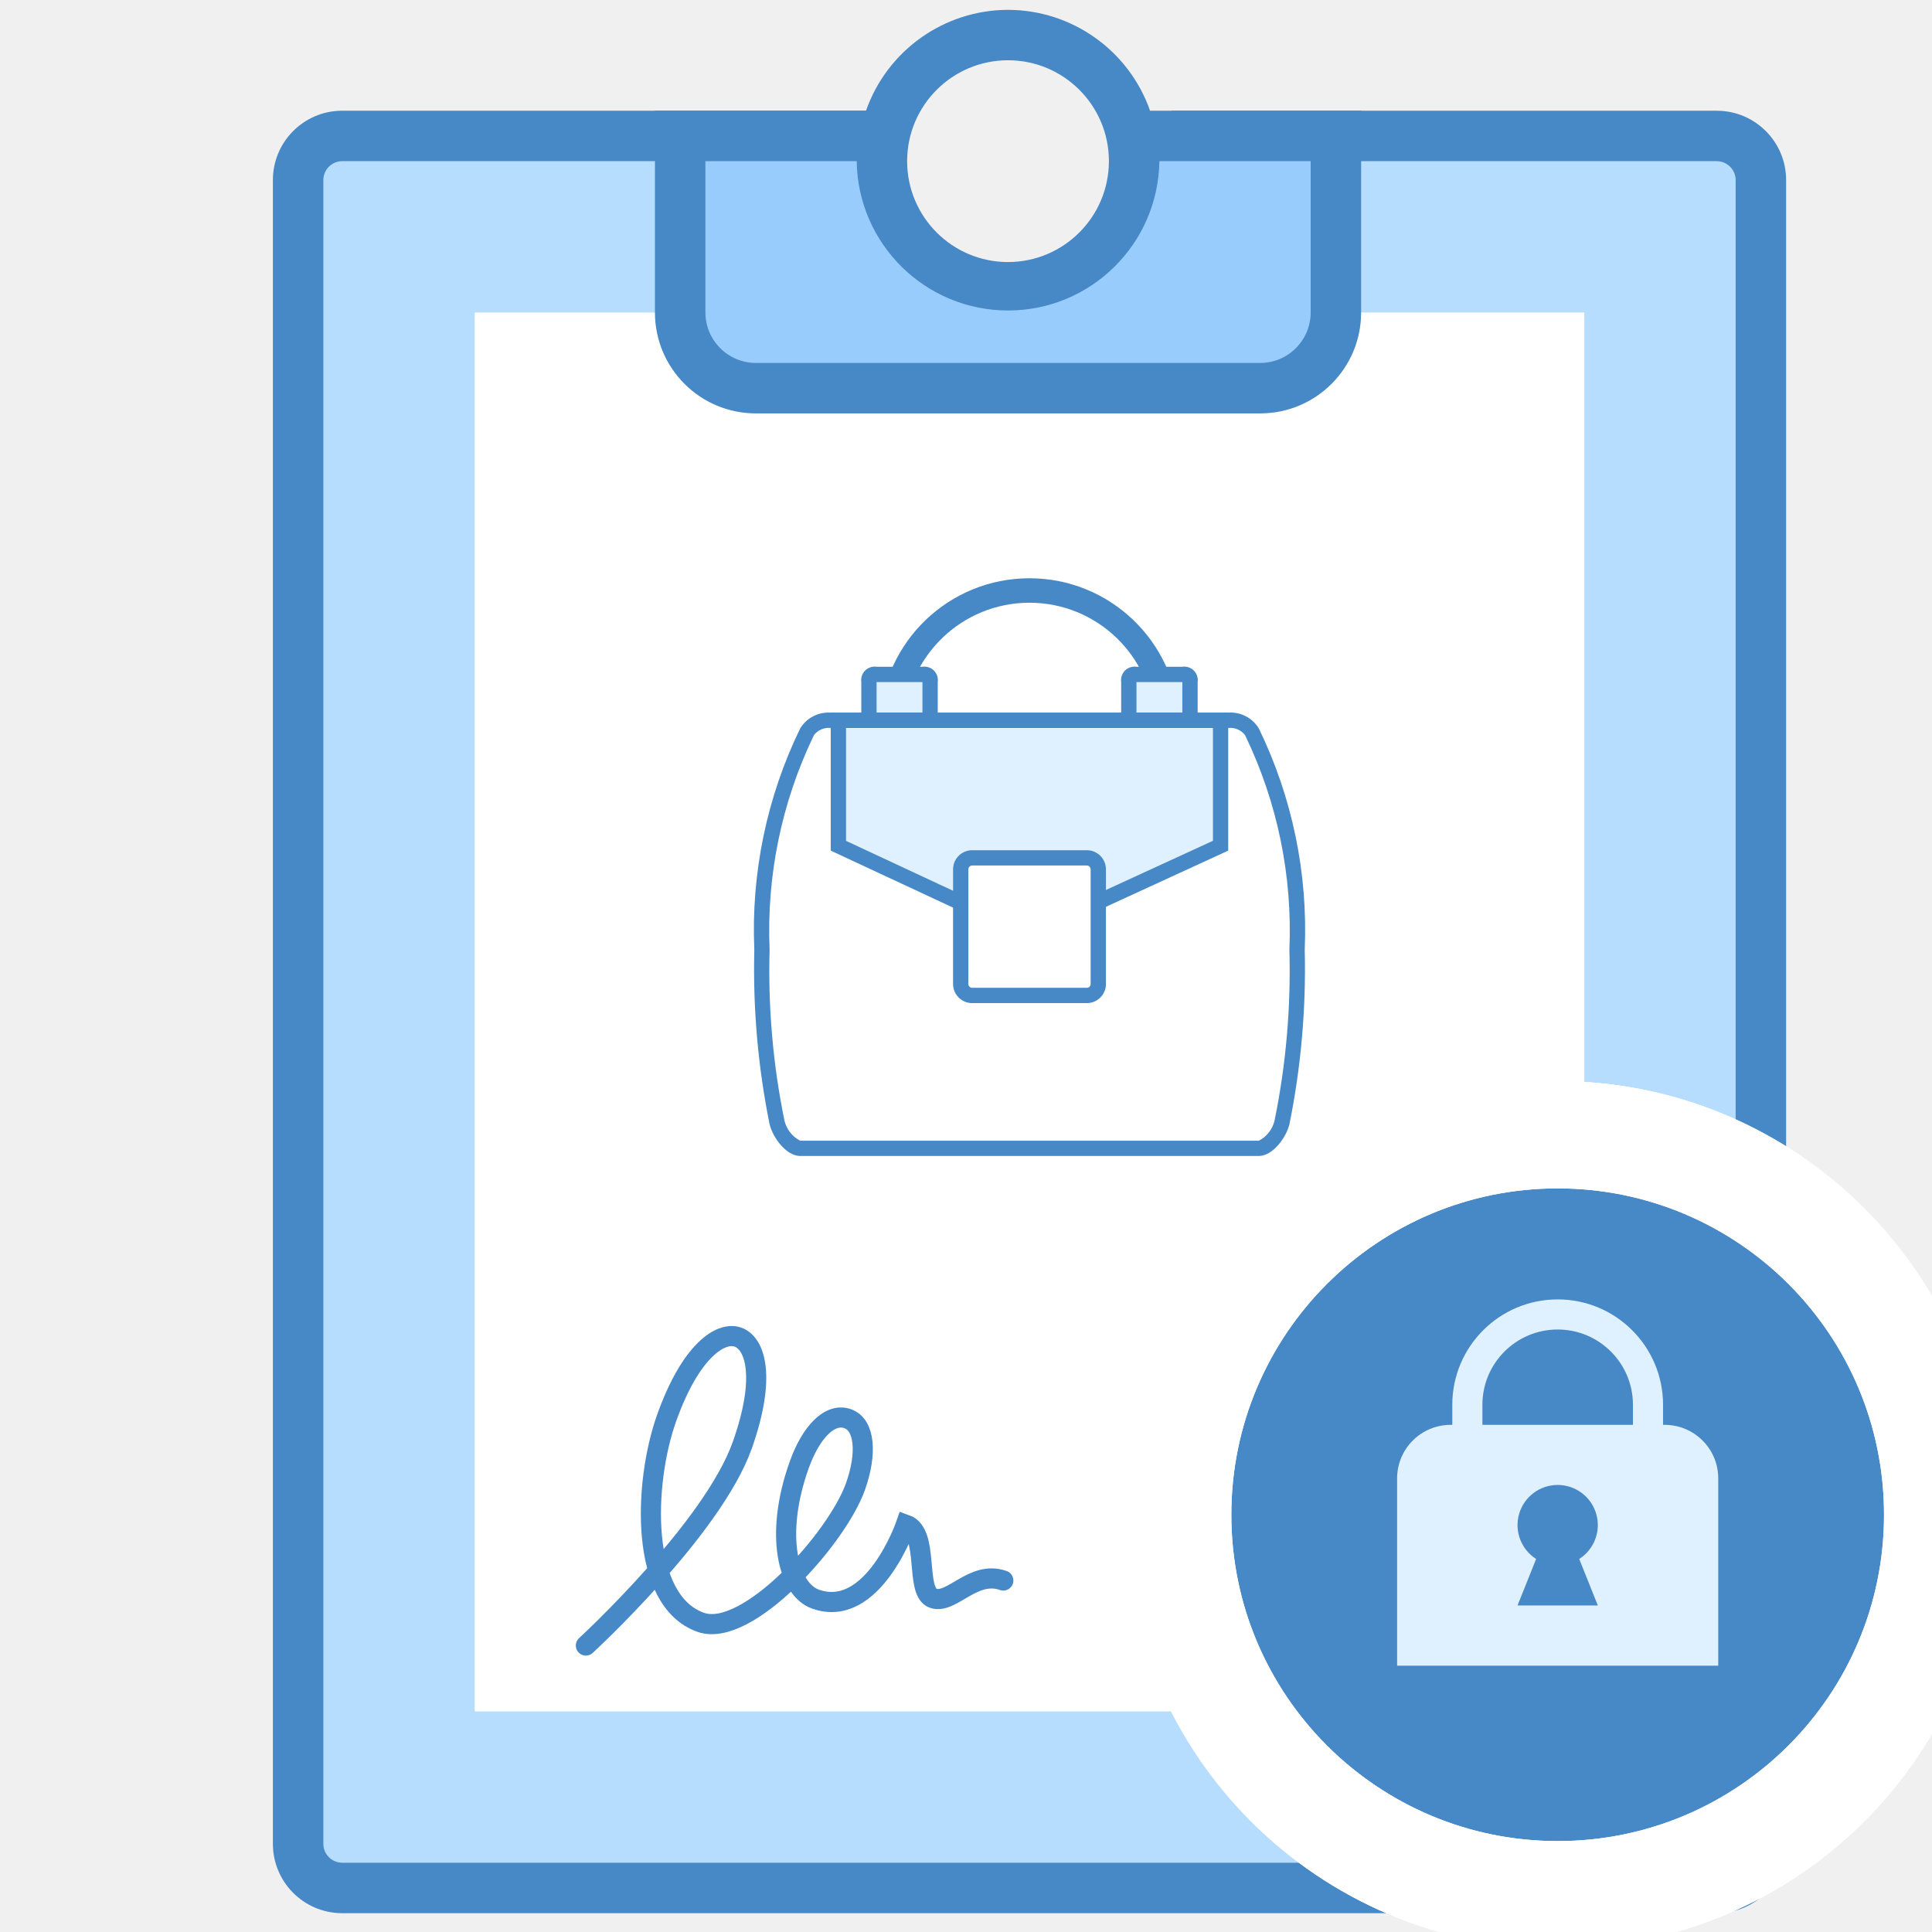
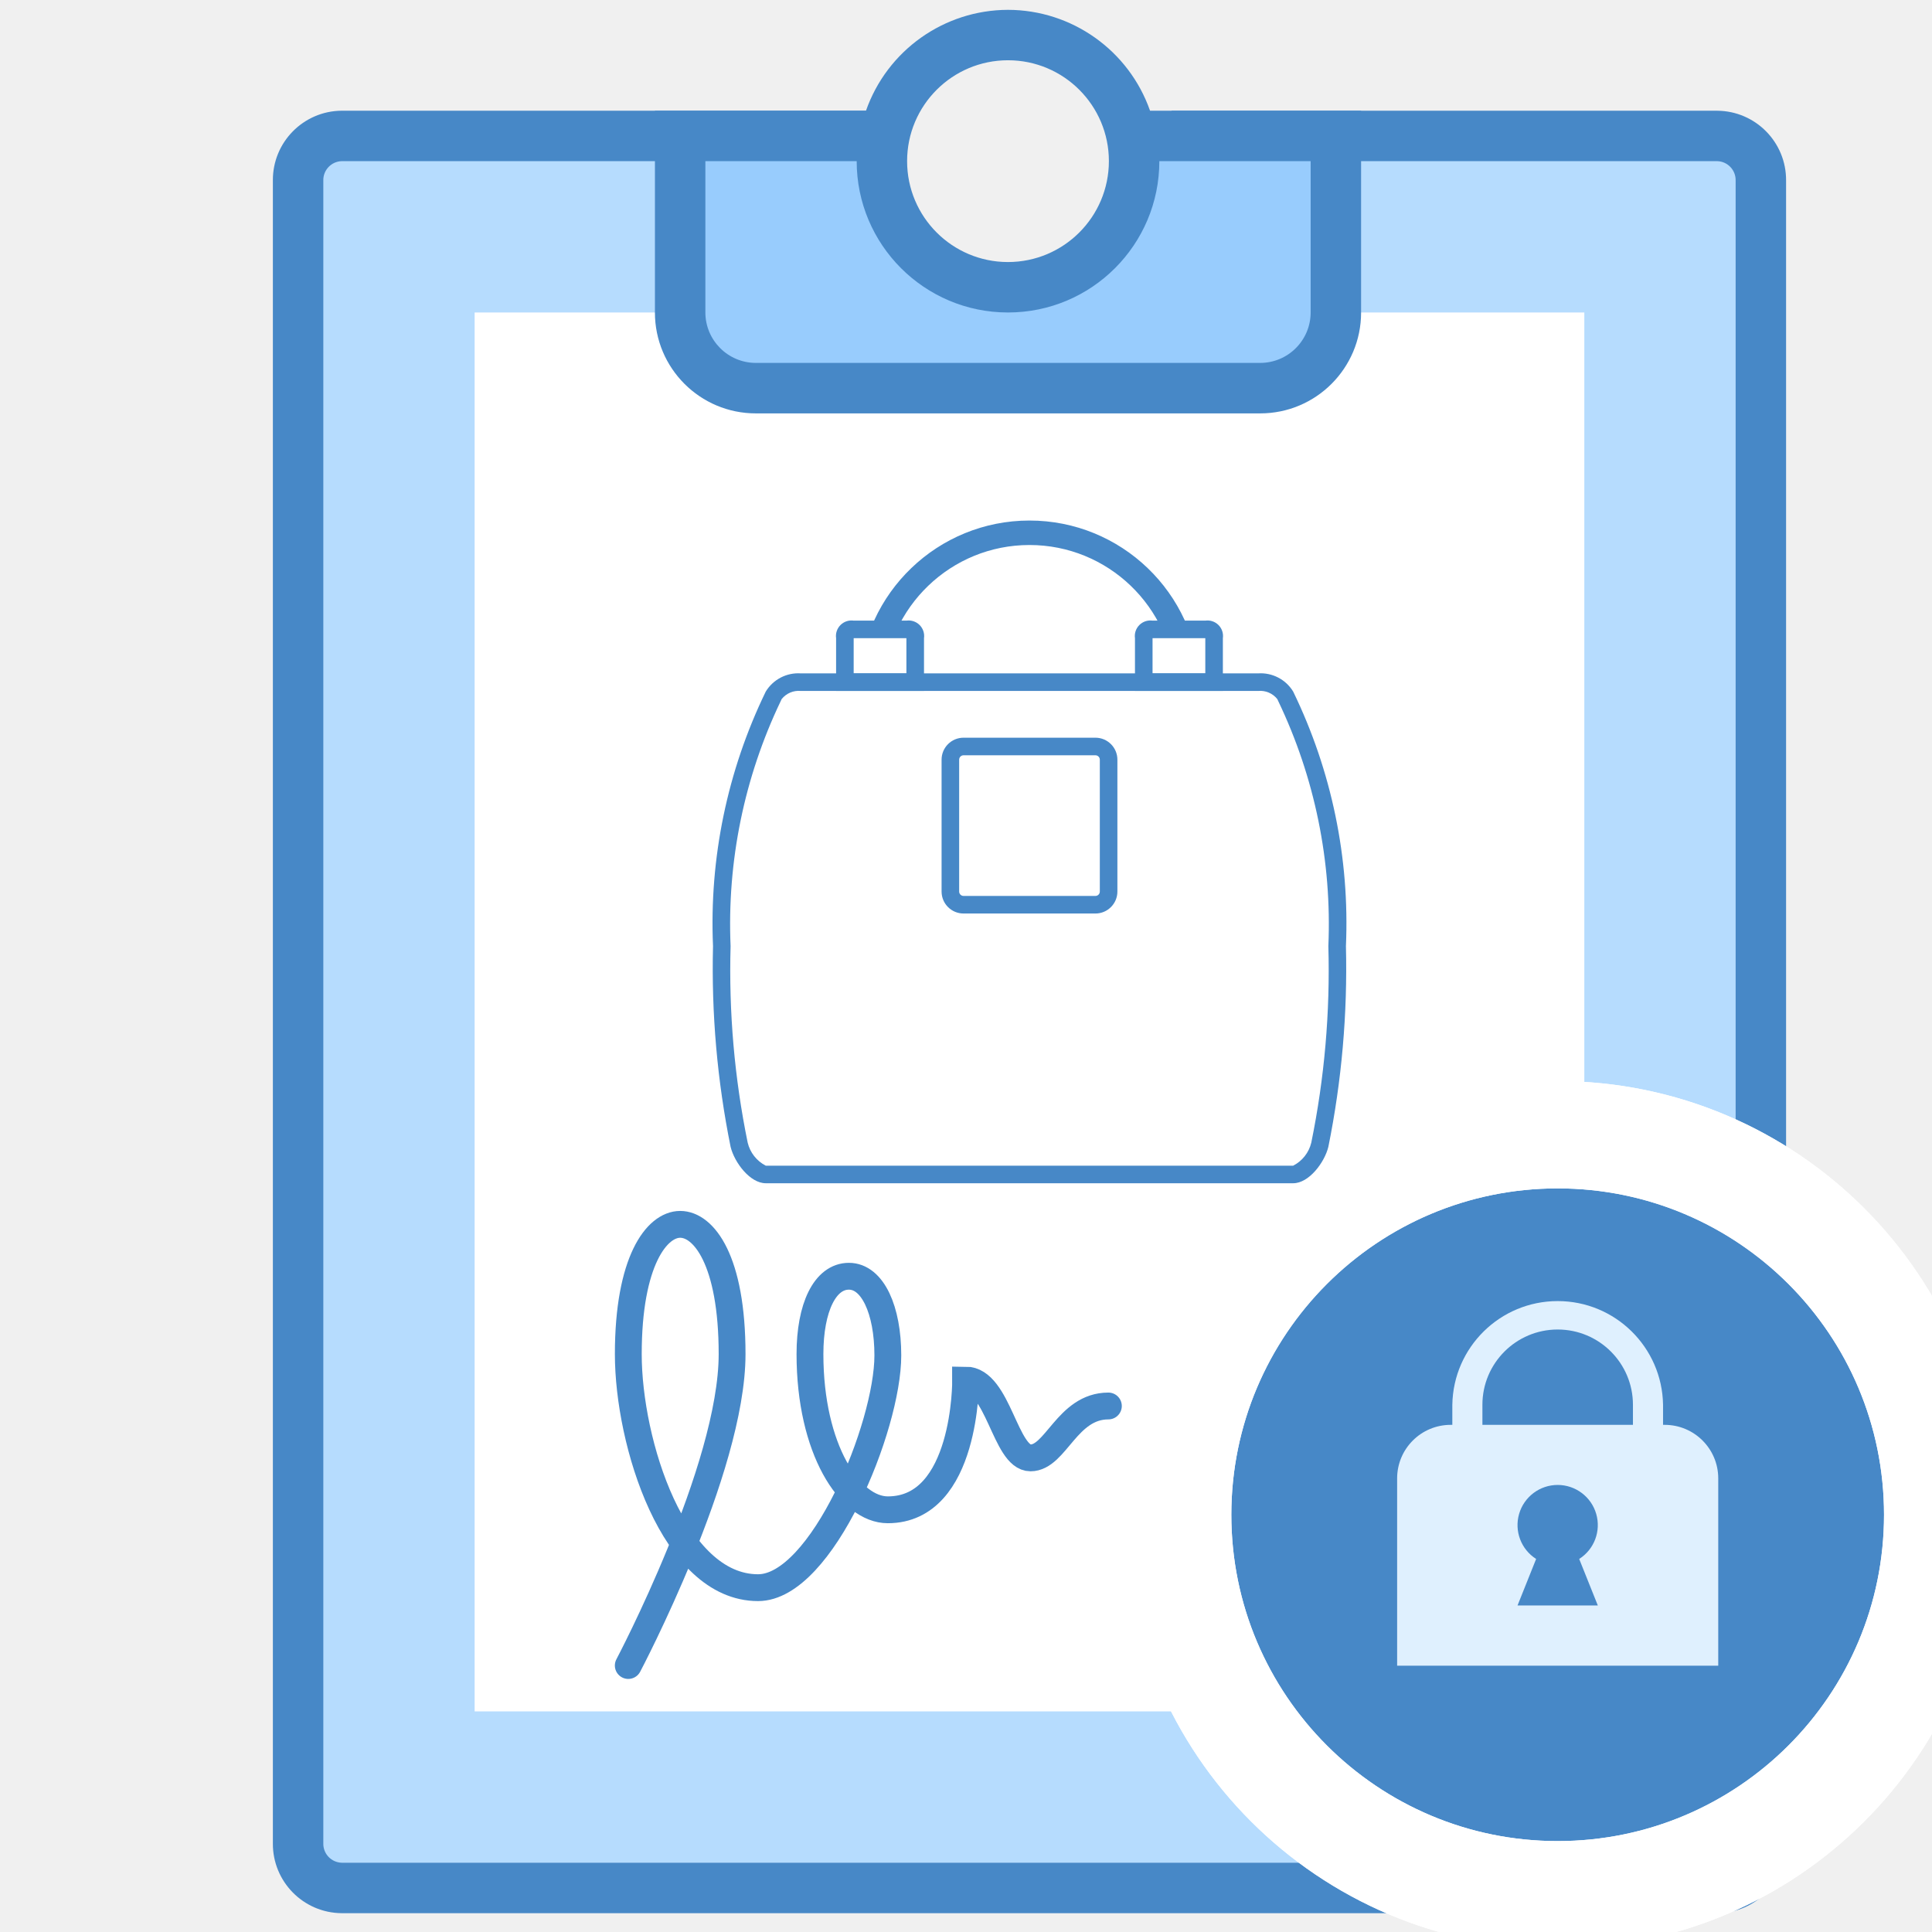
- <svg xmlns="http://www.w3.org/2000/svg" xmlns:xlink="http://www.w3.org/1999/xlink" data-name="Layer 1" viewBox="0 0 72 72">
+ <svg xmlns="http://www.w3.org/2000/svg" xmlns:xlink="http://www.w3.org/1999/xlink" id="1c8c1028-36c9-45ce-8a6e-5ee241aae0c6" data-name="Layer 1" viewBox="0 0 72 72">
  <defs>
-     <symbol id="a" data-name="tablet" viewBox="0 0 56.393 70.931">
-       <path d="M2.564 69.991A1.645 1.645 0 0 1 .94 68.328V6.363a1.645 1.645 0 0 1 1.624-1.664h19.128a5.897 5.897 0 0 0-.075.94 6.58 6.58 0 0 0 13.159 0 5.909 5.909 0 0 0-.076-.94H53.83a1.645 1.645 0 0 1 1.624 1.664v61.965a1.647 1.647 0 0 1-1.624 1.663z" fill="#b6dcfe" />
-       <path d="M53.829 5.64a.706.706 0 0 1 .684.723V68.33a.705.705 0 0 1-.684.722H2.564a.706.706 0 0 1-.684-.724V6.363a.706.706 0 0 1 .684-.724h18.113a7.52 7.52 0 0 0 15.039 0h18.113m0-1.88H33.49a5.568 5.568 0 0 1 .346 1.88 5.64 5.64 0 0 1-11.279 0 5.566 5.566 0 0 1 .346-1.88H2.564A2.584 2.584 0 0 0 0 6.363V68.33a2.584 2.584 0 0 0 2.564 2.602h51.267a2.584 2.584 0 0 0 2.562-2.604V6.363a2.584 2.584 0 0 0-2.564-2.603z" fill="#4788c7" />
-       <path fill="#fff" d="M7.519 11.279h41.355v52.133H7.519z" />
-       <path d="M17.998 14.098a2.823 2.823 0 0 1-2.82-2.82V4.7h7.586l.074-.2a4.645 4.645 0 0 0-.141 1.14 4.7 4.7 0 0 0 9.399 0 4.65 4.65 0 0 0-.141-1.14l.073.2h7.587v6.58a2.823 2.823 0 0 1-2.82 2.82zM27.39.94z" fill="#98ccfd" />
-       <path d="M38.675 5.64v5.639a1.883 1.883 0 0 1-1.88 1.88H17.998a1.883 1.883 0 0 1-1.88-1.88v-5.64h5.639a5.64 5.64 0 0 0 11.279 0h5.639M27.397 0a5.621 5.621 0 0 0-5.294 3.76h-7.865v7.52a3.759 3.759 0 0 0 3.76 3.759h18.797a3.759 3.759 0 0 0 3.76-3.76V3.76H32.69A5.621 5.621 0 0 0 27.397 0zm0 9.399a3.76 3.76 0 1 1 3.759-3.76 3.763 3.763 0 0 1-3.76 3.76z" fill="#4788c7" />
+     <symbol id="4058d299-1a94-45b3-b5e8-cfafd3645d93" data-name="tablet" viewBox="0 0 56.393 70.931">
+       <path d="M2.564,69.991A1.645,1.645,0,0,1,.94,68.328V6.363A1.645,1.645,0,0,1,2.564,4.699H21.692a5.897,5.897,0,0,0-.075.94,6.579,6.579,0,0,0,13.158,0,5.909,5.909,0,0,0-.075-.94H53.829A1.645,1.645,0,0,1,55.453,6.363V68.328a1.647,1.647,0,0,1-1.624,1.664Z" fill="#b6dcfe" />
+       <path d="M53.829,5.639a.706.706,0,0,1,.684.724V68.33a.705.705,0,0,1-.684.722H2.564a.706.706,0,0,1-.684-.724V6.363a.706.706,0,0,1,.684-.724H20.677a7.519,7.519,0,0,0,15.038,0H53.829m0-1.88H33.49a5.568,5.568,0,0,1,.346,1.88,5.639,5.639,0,0,1-11.279,0,5.566,5.566,0,0,1,.346-1.88H2.564A2.584,2.584,0,0,0,0,6.363V68.33a2.584,2.584,0,0,0,2.564,2.602H53.831a2.584,2.584,0,0,0,2.562-2.603V6.363A2.584,2.584,0,0,0,53.829,3.76Z" fill="#4788c7" />
+       <rect x="7.519" y="11.279" width="41.355" height="52.133" fill="#fff" />
+       <path d="M17.998,14.098a2.823,2.823,0,0,1-2.82-2.82V4.699h7.587l.073-.201a4.645,4.645,0,0,0-.141,1.141,4.699,4.699,0,0,0,9.399,0,4.65,4.65,0,0,0-.141-1.141l.073.201H39.615v6.579a2.823,2.823,0,0,1-2.82,2.82ZM27.391.94h0Z" fill="#98ccfd" />
+       <path d="M38.675,5.639v5.639a1.883,1.883,0,0,1-1.88,1.88H17.998a1.883,1.883,0,0,1-1.88-1.88V5.639h5.639a5.639,5.639,0,0,0,11.279,0h5.639M27.396,0a5.621,5.621,0,0,0-5.293,3.76h-7.865v7.519a3.759,3.759,0,0,0,3.76,3.76H36.795a3.759,3.759,0,0,0,3.76-3.76V3.76H32.69A5.621,5.621,0,0,0,27.396,0Zm0,9.399A3.76,3.76,0,1,1,31.156,5.639a3.763,3.763,0,0,1-3.76,3.76Z" fill="#4788c7" />
    </symbol>
  </defs>
-   <use width="56.393" height="70.931" transform="translate(10.17 .367)" xlink:href="#a" />
-   <path data-name="&lt;Контур&gt;" d="M37.39 58.901c-1.125-.4-1.928.905-2.617.66s-.127-2.428-1.013-2.742c0 0-1.222 3.538-3.368 2.776-1.029-.365-1.533-2.397-.614-4.984.451-1.272 1.162-1.97 1.81-1.741s.73 1.298.294 2.527c-.687 1.935-4.035 5.678-5.769 5.062-2.293-.813-2.13-5.19-1.274-7.601.897-2.528 2.025-3.253 2.663-3.027s1.067 1.471.16 4.029c-1.11 3.128-5.828 7.464-5.828 7.464" fill="none" stroke="#4788c7" stroke-linecap="round" stroke-miterlimit="10" stroke-width=".75" />
-   <g data-name="circle/plus">
-     <path d="M58.05 70.611A14.162 14.162 0 1 1 72.212 56.45 14.177 14.177 0 0 1 58.05 70.611z" fill="#4788c7" />
-     <path d="M58.05 44.288A12.162 12.162 0 1 1 45.888 56.45 12.162 12.162 0 0 1 58.05 44.288m0-4A16.162 16.162 0 1 0 74.212 56.45 16.18 16.18 0 0 0 58.05 40.288z" fill="#fff" />
-     <path d="M58.05 44.288A12.162 12.162 0 1 1 45.888 56.45 12.162 12.162 0 0 1 58.05 44.288m0-4A16.162 16.162 0 1 0 74.212 56.45 16.18 16.18 0 0 0 58.05 40.288z" fill="#fff" />
-     <path d="M62.039 53.1h-.062v-.748a3.927 3.927 0 0 0-7.854 0v.748h-.062a1.995 1.995 0 0 0-1.995 1.995v6.98h11.968v-6.98a1.995 1.995 0 0 0-1.995-1.995zm-2.493 6.731h-2.992l.693-1.733a1.496 1.496 0 1 1 1.606 0zm1.309-6.731h-5.61v-.748a2.805 2.805 0 0 1 5.61 0z" fill="#dff0fe" />
+   <use width="56.393" height="70.931" transform="translate(10.1691 0.3667)" xlink:href="#4058d299-1a94-45b3-b5e8-cfafd3645d93" />
+   <g id="f3ed0f8c-83a6-4eab-87c0-11d560065c17" data-name="circle/plus">
+     <path d="M58.05,70.611A14.162,14.162,0,1,1,72.212,56.45,14.177,14.177,0,0,1,58.05,70.611Z" fill="#4788c7" />
+     <path d="M58.05,44.288A12.162,12.162,0,1,1,45.888,56.45,12.162,12.162,0,0,1,58.05,44.288m0-4A16.162,16.162,0,1,0,74.212,56.45,16.18,16.18,0,0,0,58.05,40.288Z" fill="#fff" />
+     <path d="M58.05,44.288A12.162,12.162,0,1,1,45.888,56.45,12.162,12.162,0,0,1,58.05,44.288m0-4A16.162,16.162,0,1,0,74.212,56.45,16.18,16.18,0,0,0,58.05,40.288Z" fill="#fff" />
+     <path d="M62.039,53.1h-.062v-.748a3.927,3.927,0,0,0-7.853,0V53.1h-.062a1.995,1.995,0,0,0-1.995,1.995V62.075H64.034V55.094A1.995,1.995,0,0,0,62.039,53.1Zm-2.493,6.731H56.554l.693-1.733a1.496,1.496,0,1,1,1.605,0ZM60.855,53.1h-5.61v-.748a2.805,2.805,0,0,1,5.61,0Z" fill="#dff0fe" />
  </g>
-   <path d="M33.238 26.923a5.132 5.132 0 0 1 10.255 0" fill="none" stroke="#4788c7" stroke-miterlimit="10" stroke-width=".912" />
-   <path d="M32.383 26.843v-1.425c0-.224.061-.284.285-.284h1.71c.223 0 .284.06.284.284v1.425z" fill="#dff0fe" />
-   <path d="M34.377 25.418v1.14h-1.709v-1.14h1.71m0-.57h-1.71a.503.503 0 0 0-.57.57v1.71h2.849v-1.71a.503.503 0 0 0-.57-.57z" fill="#4788c7" />
-   <path d="M42.069 26.843v-1.425c0-.224.06-.284.285-.284h1.709c.224 0 .285.06.285.284v1.425z" fill="#dff0fe" />
-   <path d="M44.063 25.418v1.14h-1.71v-1.14h1.71m0-.57h-1.71a.503.503 0 0 0-.57.57v1.71h2.85v-1.71a.503.503 0 0 0-.57-.57z" fill="#4788c7" />
-   <path d="M29.82 42.796c-.332 0-.759-.539-.863-.963a28.132 28.132 0 0 1-.561-6.436 17.005 17.005 0 0 1 1.652-8.065l.03-.063a.962.962 0 0 1 .882-.426h14.812a.962.962 0 0 1 .882.426l.03.063a16.996 16.996 0 0 1 1.652 8.065 28.12 28.12 0 0 1-.56 6.436c-.105.424-.53.963-.863.963z" fill="#fff" />
-   <path d="M45.772 27.128a.708.708 0 0 1 .625.262l.03.064a16.734 16.734 0 0 1 1.625 7.943 27.85 27.85 0 0 1-.554 6.368 1.137 1.137 0 0 1-.586.746H29.82a1.137 1.137 0 0 1-.585-.746 27.804 27.804 0 0 1-.554-6.368 16.733 16.733 0 0 1 1.625-7.943l.03-.063a.706.706 0 0 1 .624-.263h14.813m0-.57H30.96a1.233 1.233 0 0 0-1.14.589 17.18 17.18 0 0 0-1.709 8.25 29.155 29.155 0 0 0 .57 6.503c.125.51.63 1.18 1.139 1.18h17.093c.51 0 1.014-.67 1.14-1.18a29.147 29.147 0 0 0 .57-6.504 17.177 17.177 0 0 0-1.71-8.249 1.232 1.232 0 0 0-1.14-.59z" fill="#4788c7" />
-   <path fill="#dff0fe" d="M31.244 31.518v-4.675h14.243v4.674l-7.172 3.296-7.071-3.295z" />
-   <path d="M45.203 27.128v4.206L38.315 34.5l-6.786-3.163v-4.208h13.674m.57-.57H30.959v5.141l7.355 3.428 7.458-3.428v-5.141z" fill="#4788c7" />
-   <path d="M36.23 37.098a.428.428 0 0 1-.428-.427v-4.273a.428.428 0 0 1 .427-.427h4.273a.428.428 0 0 1 .427.427v4.273a.428.428 0 0 1-.427.427z" fill="#fff" />
-   <path d="M40.502 32.255a.142.142 0 0 1 .143.143v4.273a.142.142 0 0 1-.143.142H36.23a.142.142 0 0 1-.142-.142v-4.273a.142.142 0 0 1 .142-.143h4.273m0-.57H36.23a.713.713 0 0 0-.712.713v4.273a.712.712 0 0 0 .712.712h4.273a.712.712 0 0 0 .712-.712v-4.273a.712.712 0 0 0-.712-.713z" fill="#4788c7" />
+   <path d="M32.469,25.514a5.902,5.902,0,0,1,11.794,0" fill="none" stroke="#4788c7" stroke-miterlimit="10" stroke-width="0.912" />
+   <path d="M31.486,25.422v-1.638c0-.258.07-.328.328-.328h1.966c.258,0,.328.07.328.328v1.638Z" fill="#fff" />
+   <path d="M33.779,23.784v1.31H31.814v-1.31h1.966m0-.655H31.814a.579.579,0,0,0-.655.655V25.75h3.276V23.784a.579.579,0,0,0-.655-.655Z" fill="#4788c7" />
+   <path d="M42.624,25.422v-1.638c0-.258.07-.328.328-.328h1.966c.257,0,.328.07.328.328v1.638Z" fill="#fff" />
+   <path d="M44.918,23.784v1.31H42.952v-1.31h1.966m0-.655H42.952a.579.579,0,0,0-.655.655V25.75h3.276V23.784a.579.579,0,0,0-.655-.655Z" fill="#4788c7" />
+   <path d="M46.883,25.75a.814.814,0,0,1,.718.302l.034.073A19.244,19.244,0,0,1,49.504,35.26a32.03,32.03,0,0,1-.636,7.323,1.308,1.308,0,0,1-.674.858H28.537a1.307,1.307,0,0,1-.673-.858,31.978,31.978,0,0,1-.637-7.323,19.243,19.243,0,0,1,1.869-9.134l.034-.073a.812.812,0,0,1,.718-.303H46.883m0-.655H29.848a1.418,1.418,0,0,0-1.31.677A19.756,19.756,0,0,0,26.572,35.259a33.523,33.523,0,0,0,.655,7.479c.143.587.724,1.358,1.31,1.358H48.194c.585,0,1.166-.77,1.31-1.357a33.53,33.53,0,0,0,.655-7.479,19.755,19.755,0,0,0-1.966-9.487,1.417,1.417,0,0,0-1.31-.678Z" fill="#4788c7" />
+   <path d="M35.909,33.716a.492.492,0,0,1-.491-.491v-4.914a.492.492,0,0,1,.491-.491h4.914a.492.492,0,0,1,.491.491v4.914a.492.492,0,0,1-.491.491Z" fill="#fff" />
+   <path d="M40.823,28.147a.164.164,0,0,1,.164.164v4.914a.164.164,0,0,1-.164.164h-4.914a.164.164,0,0,1-.164-.164v-4.914a.164.164,0,0,1,.164-.164h4.914m0-.655h-4.914a.819.819,0,0,0-.819.819v4.914a.819.819,0,0,0,.819.819h4.914a.819.819,0,0,0,.819-.819v-4.914a.819.819,0,0,0-.819-.819Z" fill="#4788c7" />
+   <path id="773a65cd-70a1-4040-bd53-196a4b2e5733" data-name="&lt;Контур&gt;" d="M41.306,52.397c-1.542,0-1.956,1.934-2.901,1.934S37.201,51.43,35.987,51.43c0,0,.041,4.836-2.901,4.836-1.41,0-2.901-2.256-2.901-5.803,0-1.744.564-2.901,1.451-2.901s1.451,1.265,1.451,2.95c0,2.652-2.458,8.656-4.836,8.656-3.143,0-4.836-5.399-4.836-8.704,0-3.465,1.059-4.836,1.934-4.836s1.934,1.33,1.934,4.836c0,4.288-3.869,11.605-3.869,11.605" fill="none" stroke="#4788c7" stroke-linecap="round" stroke-miterlimit="10" />
</svg>
